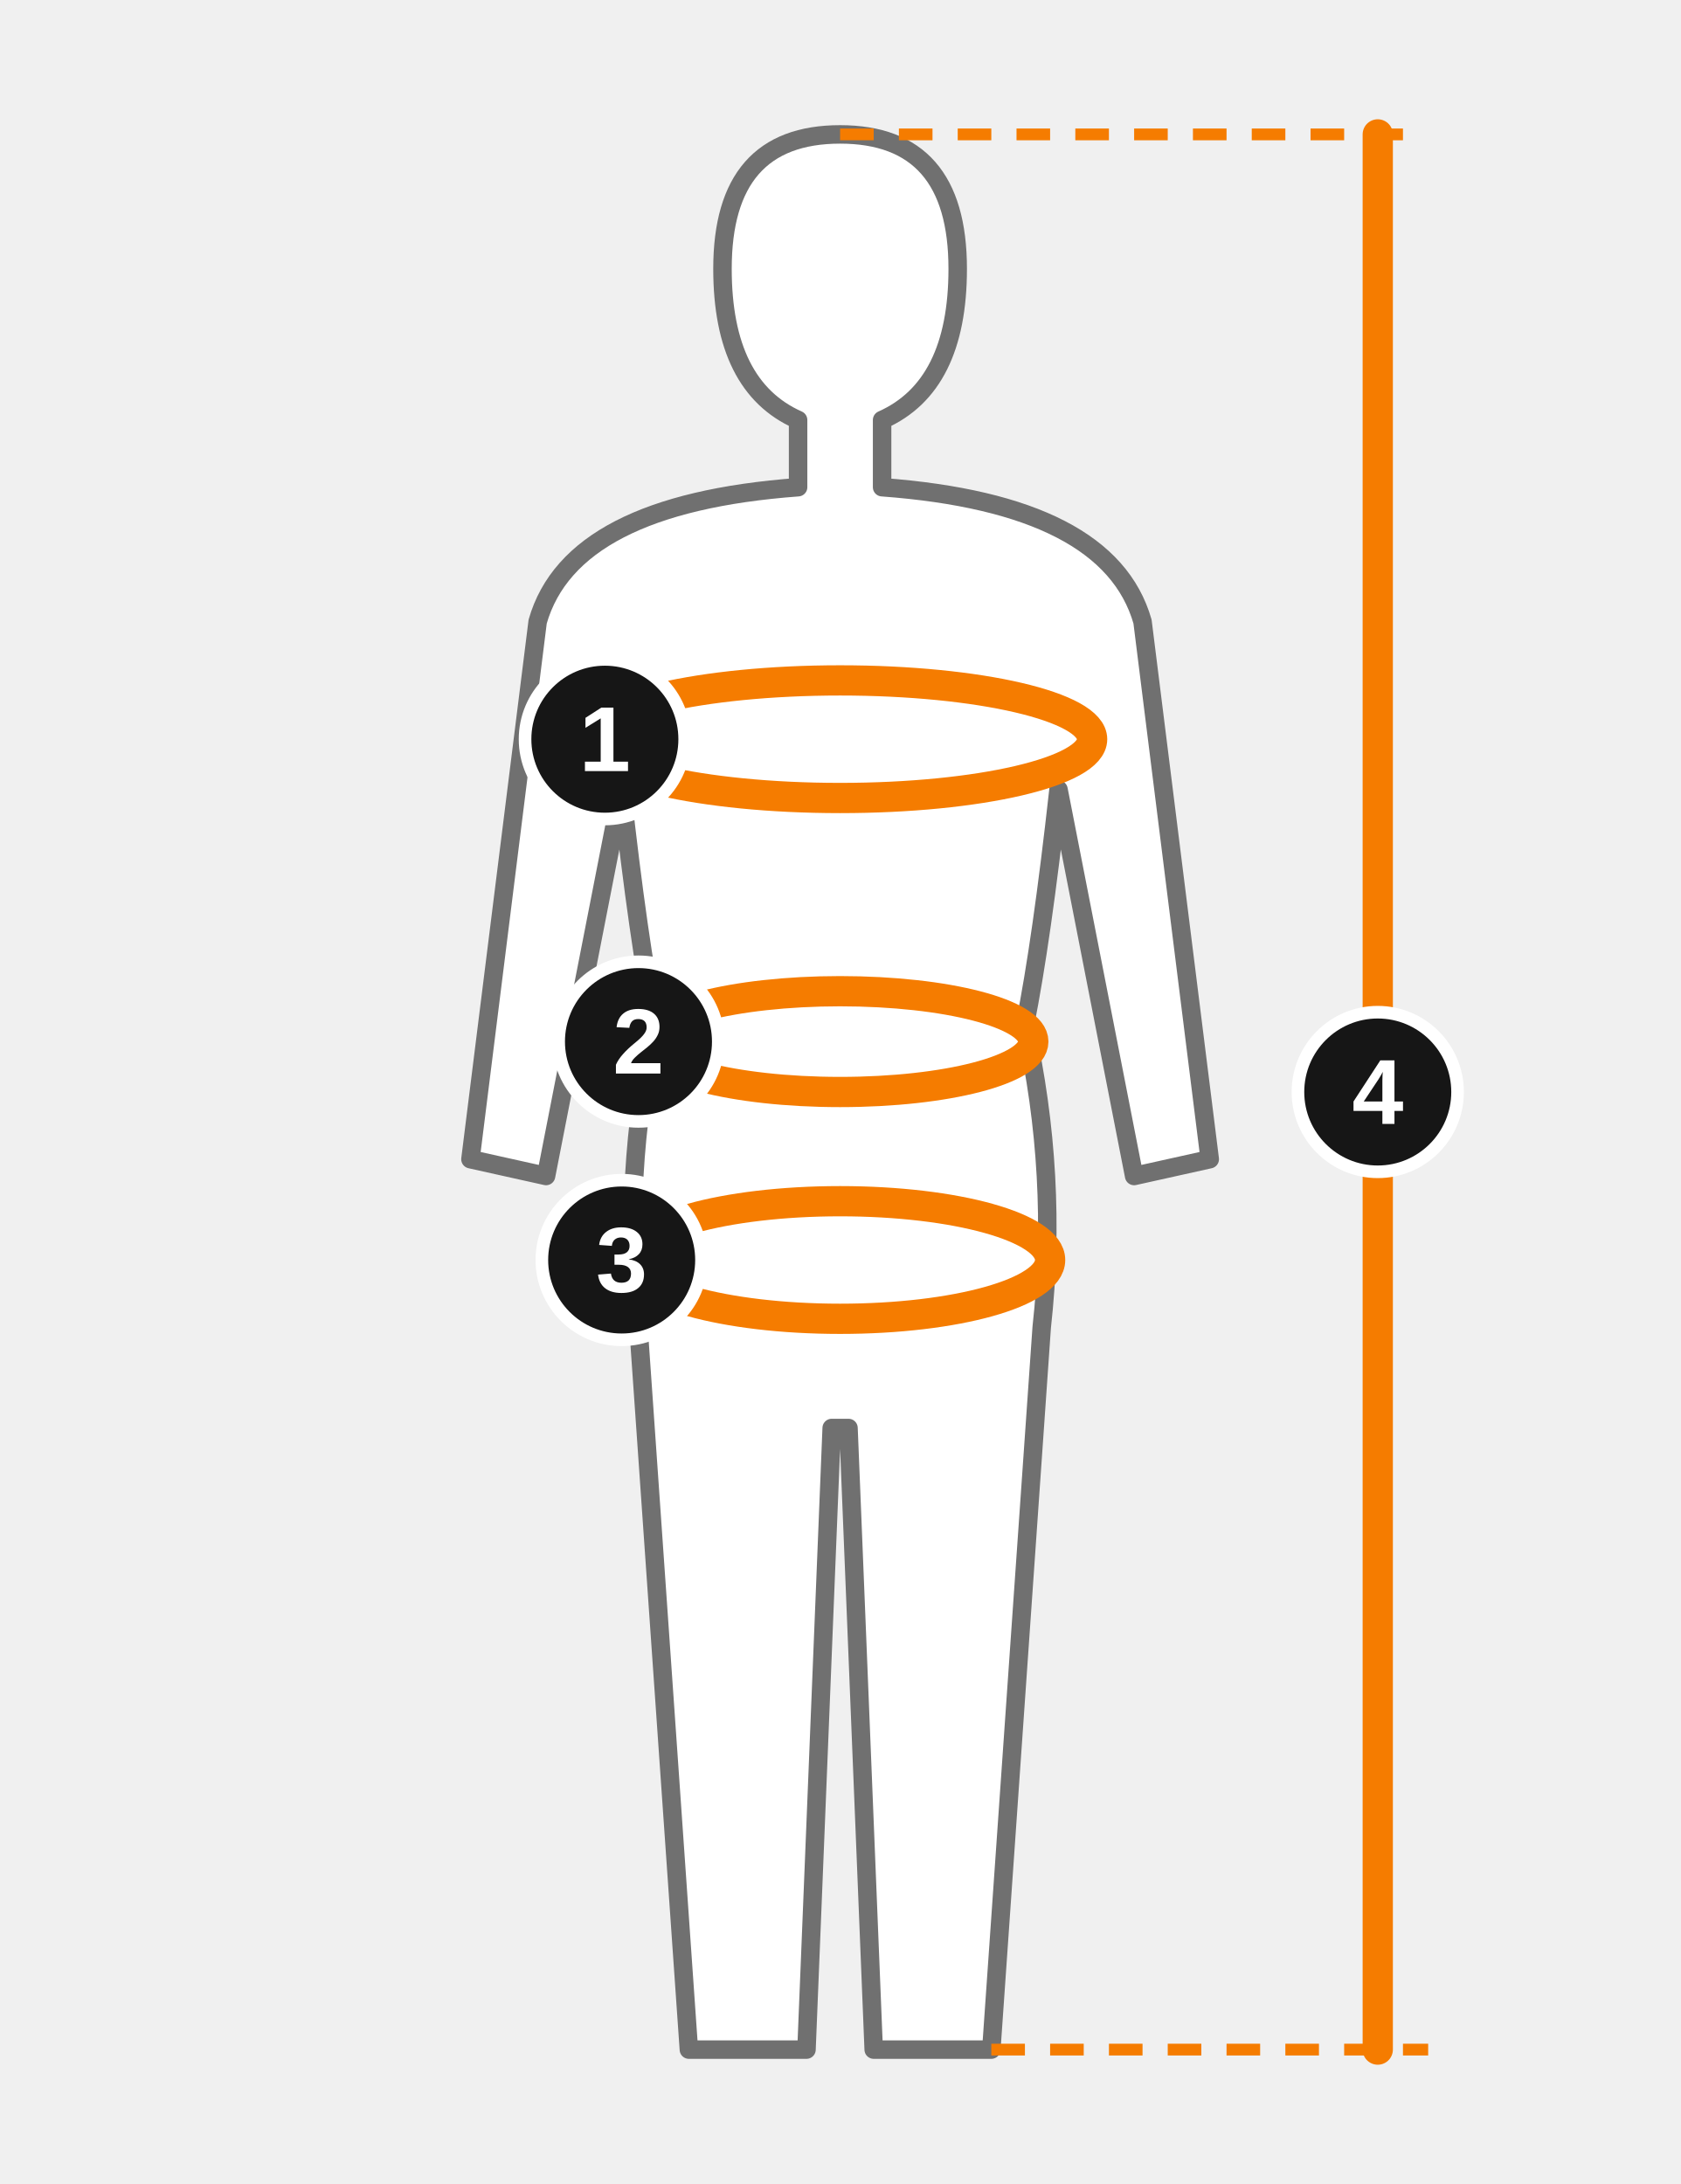
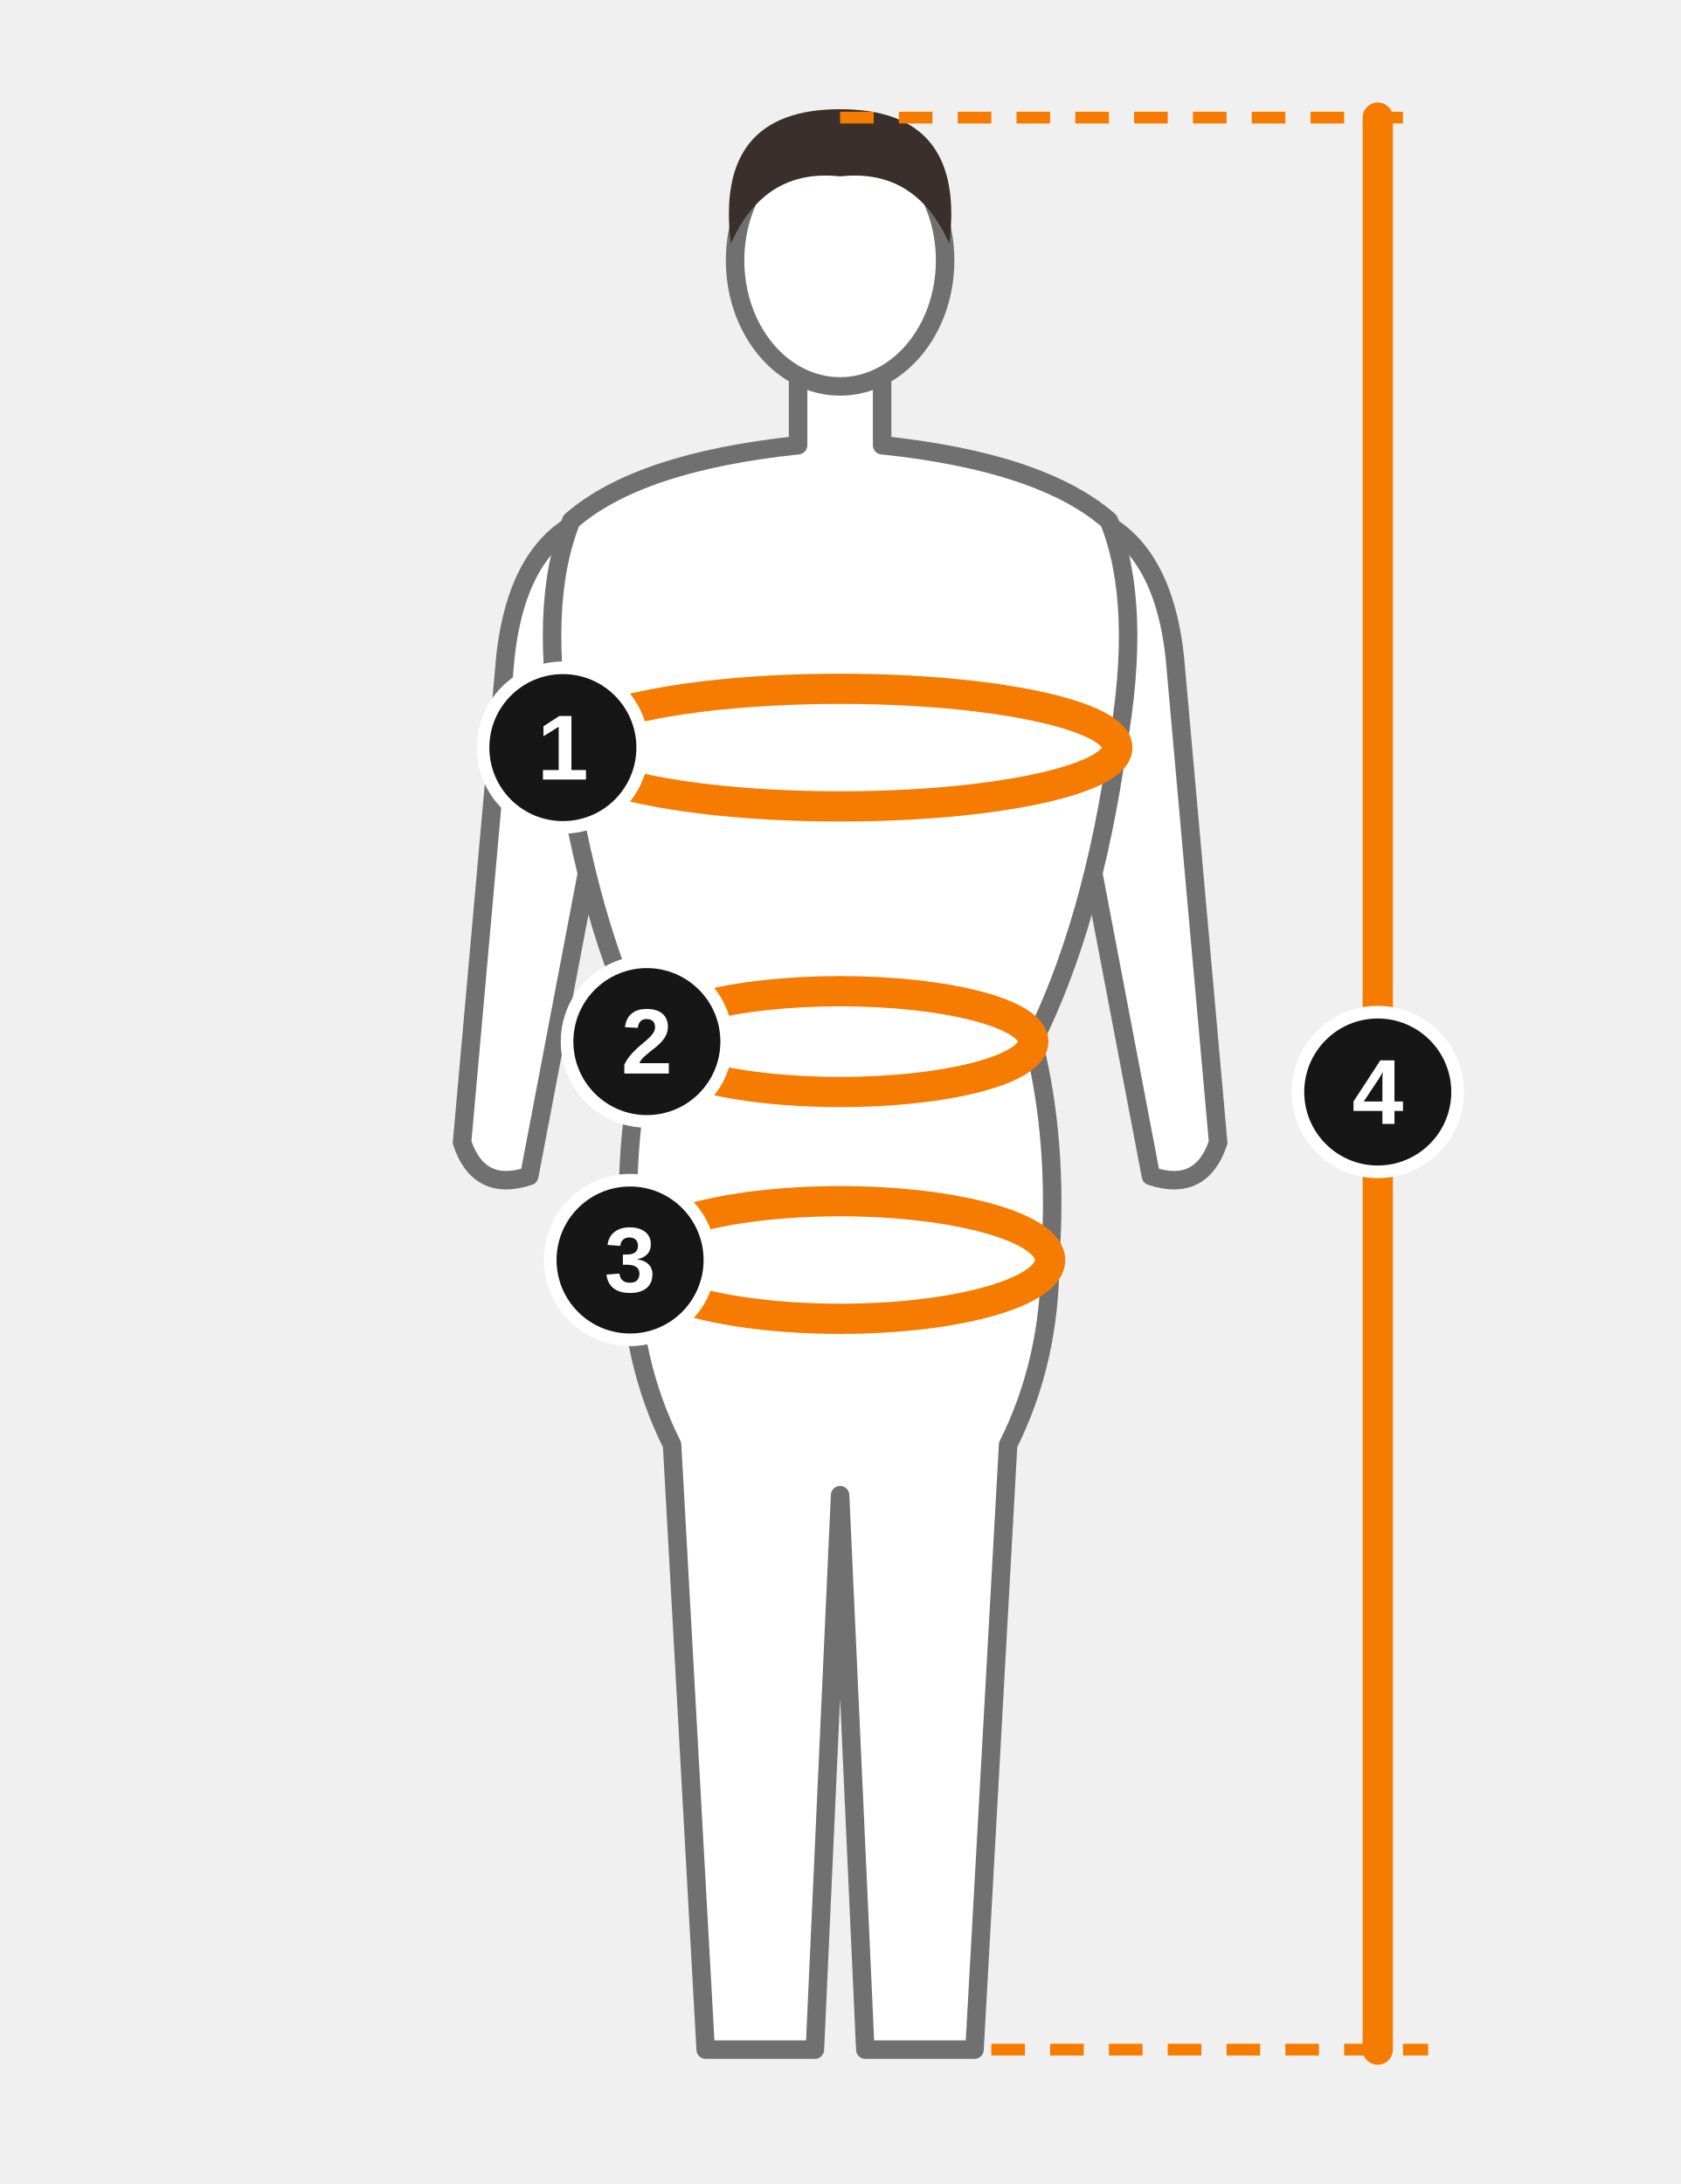
- <svg xmlns="http://www.w3.org/2000/svg" viewBox="0 0 200 260" width="200" height="260">
+ <svg xmlns="http://www.w3.org/2000/svg" viewBox="0 0 200 260" width="200" height="260" role="img" aria-label="Men's body measurements">
  <rect width="200" height="260" fill="none" />
-   <path d="M100 16 Q114 16 114 32 Q114 46 105 50 L105 58 Q132 60 136 74 L144 138 L135 140 L126 94 Q124 112 122 122 Q126 140 124 158 L118 244 L104 244 L101 170 L99 170 L96 244 L82 244 L76 158 Q74 140 78 122 Q76 112 74 94 L65 140 L56 138 L64 74 Q68 60 95 58 L95 50 Q86 46 86 32 Q86 16 100 16 Z" fill="#ffffff" stroke="#707070" stroke-width="2.2" stroke-linejoin="round" stroke-linecap="round" />
-   <ellipse cx="100" cy="88" rx="30" ry="7" fill="none" stroke="#F57C00" stroke-width="3.6" />
+   <path d="M69 62 Q61 66 60 80 L55 136 Q57 142 63 140 L71 98" fill="#ffffff" stroke="#707070" stroke-width="2.2" stroke-linejoin="round" stroke-linecap="round" />
+   <path d="M 131 62 Q 139 66 140 80 L 145 136 Q 143 142 137 140 L 129 98" fill="#ffffff" stroke="#707070" stroke-width="2.2" stroke-linejoin="round" stroke-linecap="round" />
+   <path d="M95 44 L95 53 Q76 55 68 62 Q64 72 67 89 Q70 110 77 124 Q74 136 75 150 Q75 162 80 172 L84 244 L97 244 L100 178 L103 244 L116 244 L120 172 Q125 162 125 150 Q126 136 123 124 Q130 110 133 89 Q136 72 132 62 Q124 55 105 53 L105 44 Z" fill="#ffffff" stroke="#707070" stroke-width="2.2" stroke-linejoin="round" stroke-linecap="round" />
+   <ellipse cx="100" cy="31" rx="12.5" ry="15" fill="#ffffff" stroke="#707070" stroke-width="2.2" stroke-linejoin="round" stroke-linecap="round" />
+   <path d="M87 29 Q85 13 100 13 Q115 13 113 29 Q109 20 100 21 Q91 20 87 29 Z" fill="#3a2f2a" />
+   <ellipse cx="100" cy="89" rx="33" ry="7" fill="none" stroke="#F57C00" stroke-width="3.6" />
  <ellipse cx="100" cy="124" rx="23" ry="6" fill="none" stroke="#F57C00" stroke-width="3.6" />
  <ellipse cx="100" cy="150" rx="25" ry="7" fill="none" stroke="#F57C00" stroke-width="3.6" />
-   <line x1="100" y1="16" x2="170" y2="16" stroke="#F57C00" stroke-width="1.4" stroke-dasharray="4 3" />
+   <line x1="100" y1="14" x2="170" y2="14" stroke="#F57C00" stroke-width="1.4" stroke-dasharray="4 3" />
  <line x1="118" y1="244" x2="170" y2="244" stroke="#F57C00" stroke-width="1.4" stroke-dasharray="4 3" />
-   <line x1="164" y1="16" x2="164" y2="244" stroke="#F57C00" stroke-width="3.6" stroke-linecap="round" />
-   <circle cx="72" cy="88" r="9.5" fill="#161616" stroke="#ffffff" stroke-width="1.5" />
-   <text x="72" y="91.8" text-anchor="middle" font-family="Arial, Helvetica, sans-serif" font-size="11" font-weight="700" fill="#ffffff">1</text>
-   <circle cx="76" cy="124" r="9.5" fill="#161616" stroke="#ffffff" stroke-width="1.5" />
-   <text x="76" y="127.8" text-anchor="middle" font-family="Arial, Helvetica, sans-serif" font-size="11" font-weight="700" fill="#ffffff">2</text>
-   <circle cx="74" cy="150" r="9.5" fill="#161616" stroke="#ffffff" stroke-width="1.5" />
-   <text x="74" y="153.8" text-anchor="middle" font-family="Arial, Helvetica, sans-serif" font-size="11" font-weight="700" fill="#ffffff">3</text>
+   <line x1="164" y1="14" x2="164" y2="244" stroke="#F57C00" stroke-width="3.6" stroke-linecap="round" />
+   <circle cx="67" cy="89" r="9.5" fill="#161616" stroke="#ffffff" stroke-width="1.5" />
+   <text x="67" y="92.8" text-anchor="middle" font-family="Arial, Helvetica, sans-serif" font-size="11" font-weight="700" fill="#ffffff">1</text>
+   <circle cx="77" cy="124" r="9.5" fill="#161616" stroke="#ffffff" stroke-width="1.5" />
+   <text x="77" y="127.8" text-anchor="middle" font-family="Arial, Helvetica, sans-serif" font-size="11" font-weight="700" fill="#ffffff">2</text>
+   <circle cx="75" cy="150" r="9.5" fill="#161616" stroke="#ffffff" stroke-width="1.5" />
+   <text x="75" y="153.8" text-anchor="middle" font-family="Arial, Helvetica, sans-serif" font-size="11" font-weight="700" fill="#ffffff">3</text>
  <circle cx="164" cy="130" r="9.5" fill="#161616" stroke="#ffffff" stroke-width="1.5" />
  <text x="164" y="133.8" text-anchor="middle" font-family="Arial, Helvetica, sans-serif" font-size="11" font-weight="700" fill="#ffffff">4</text>
</svg>
